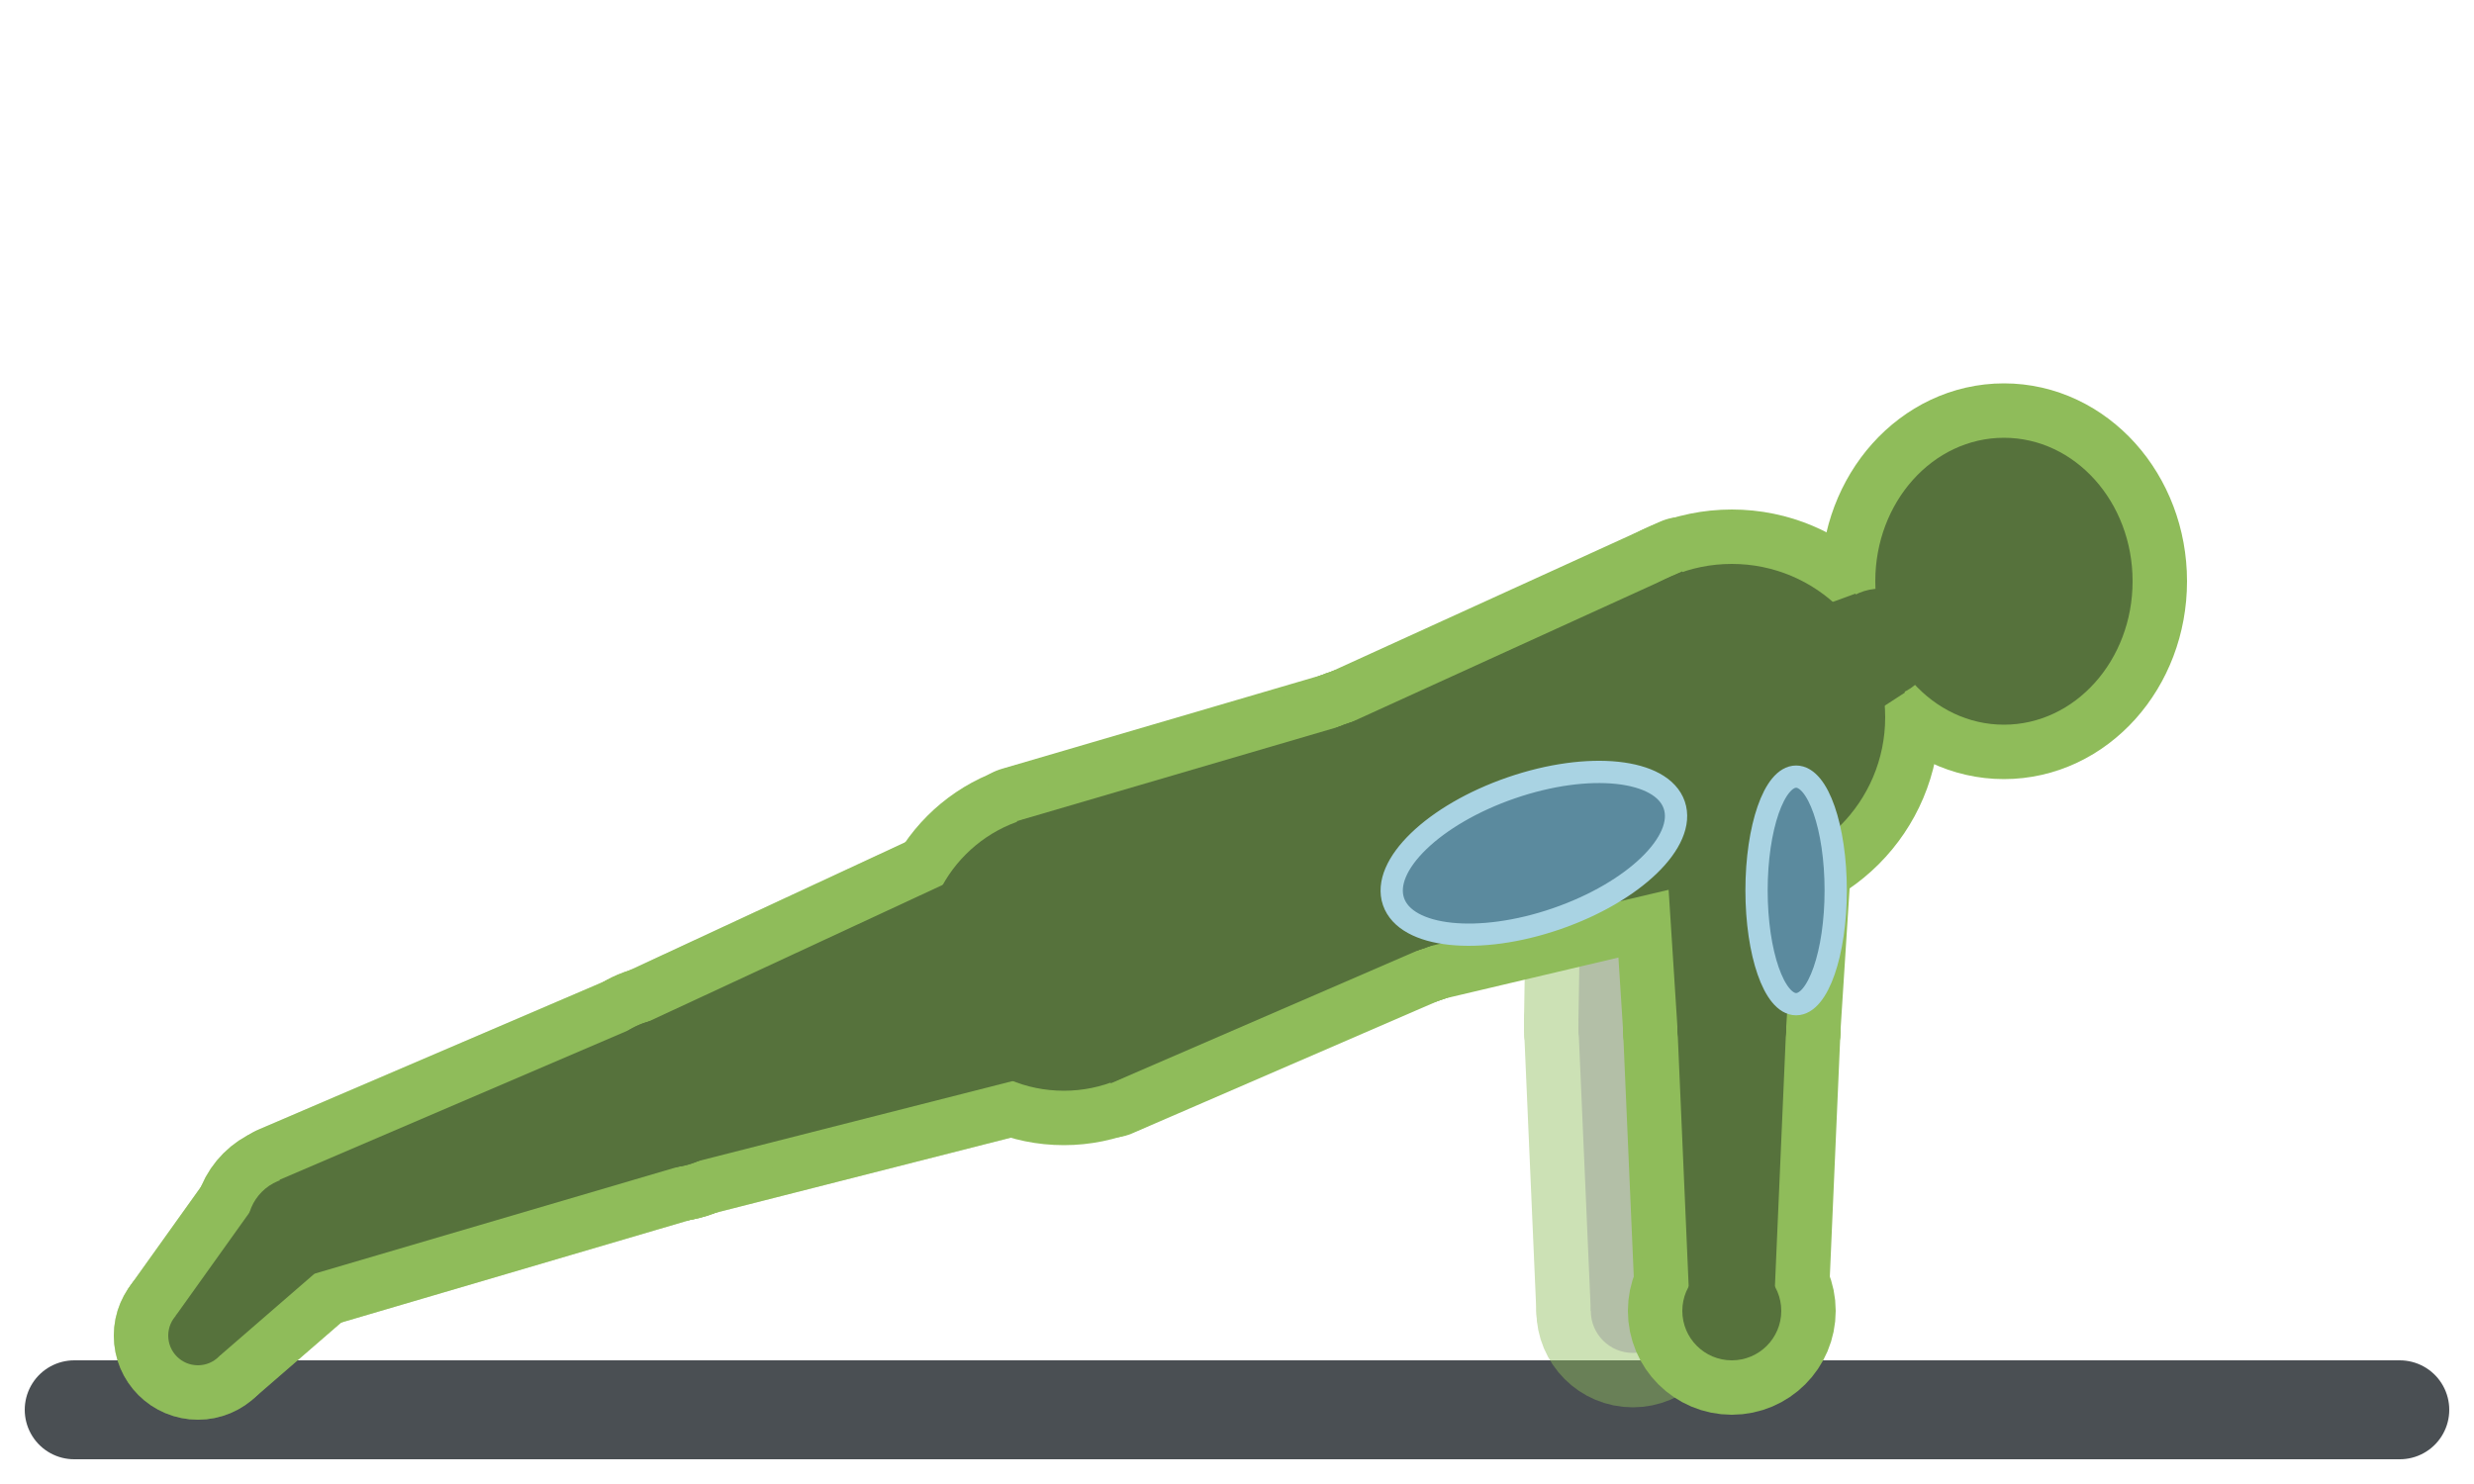
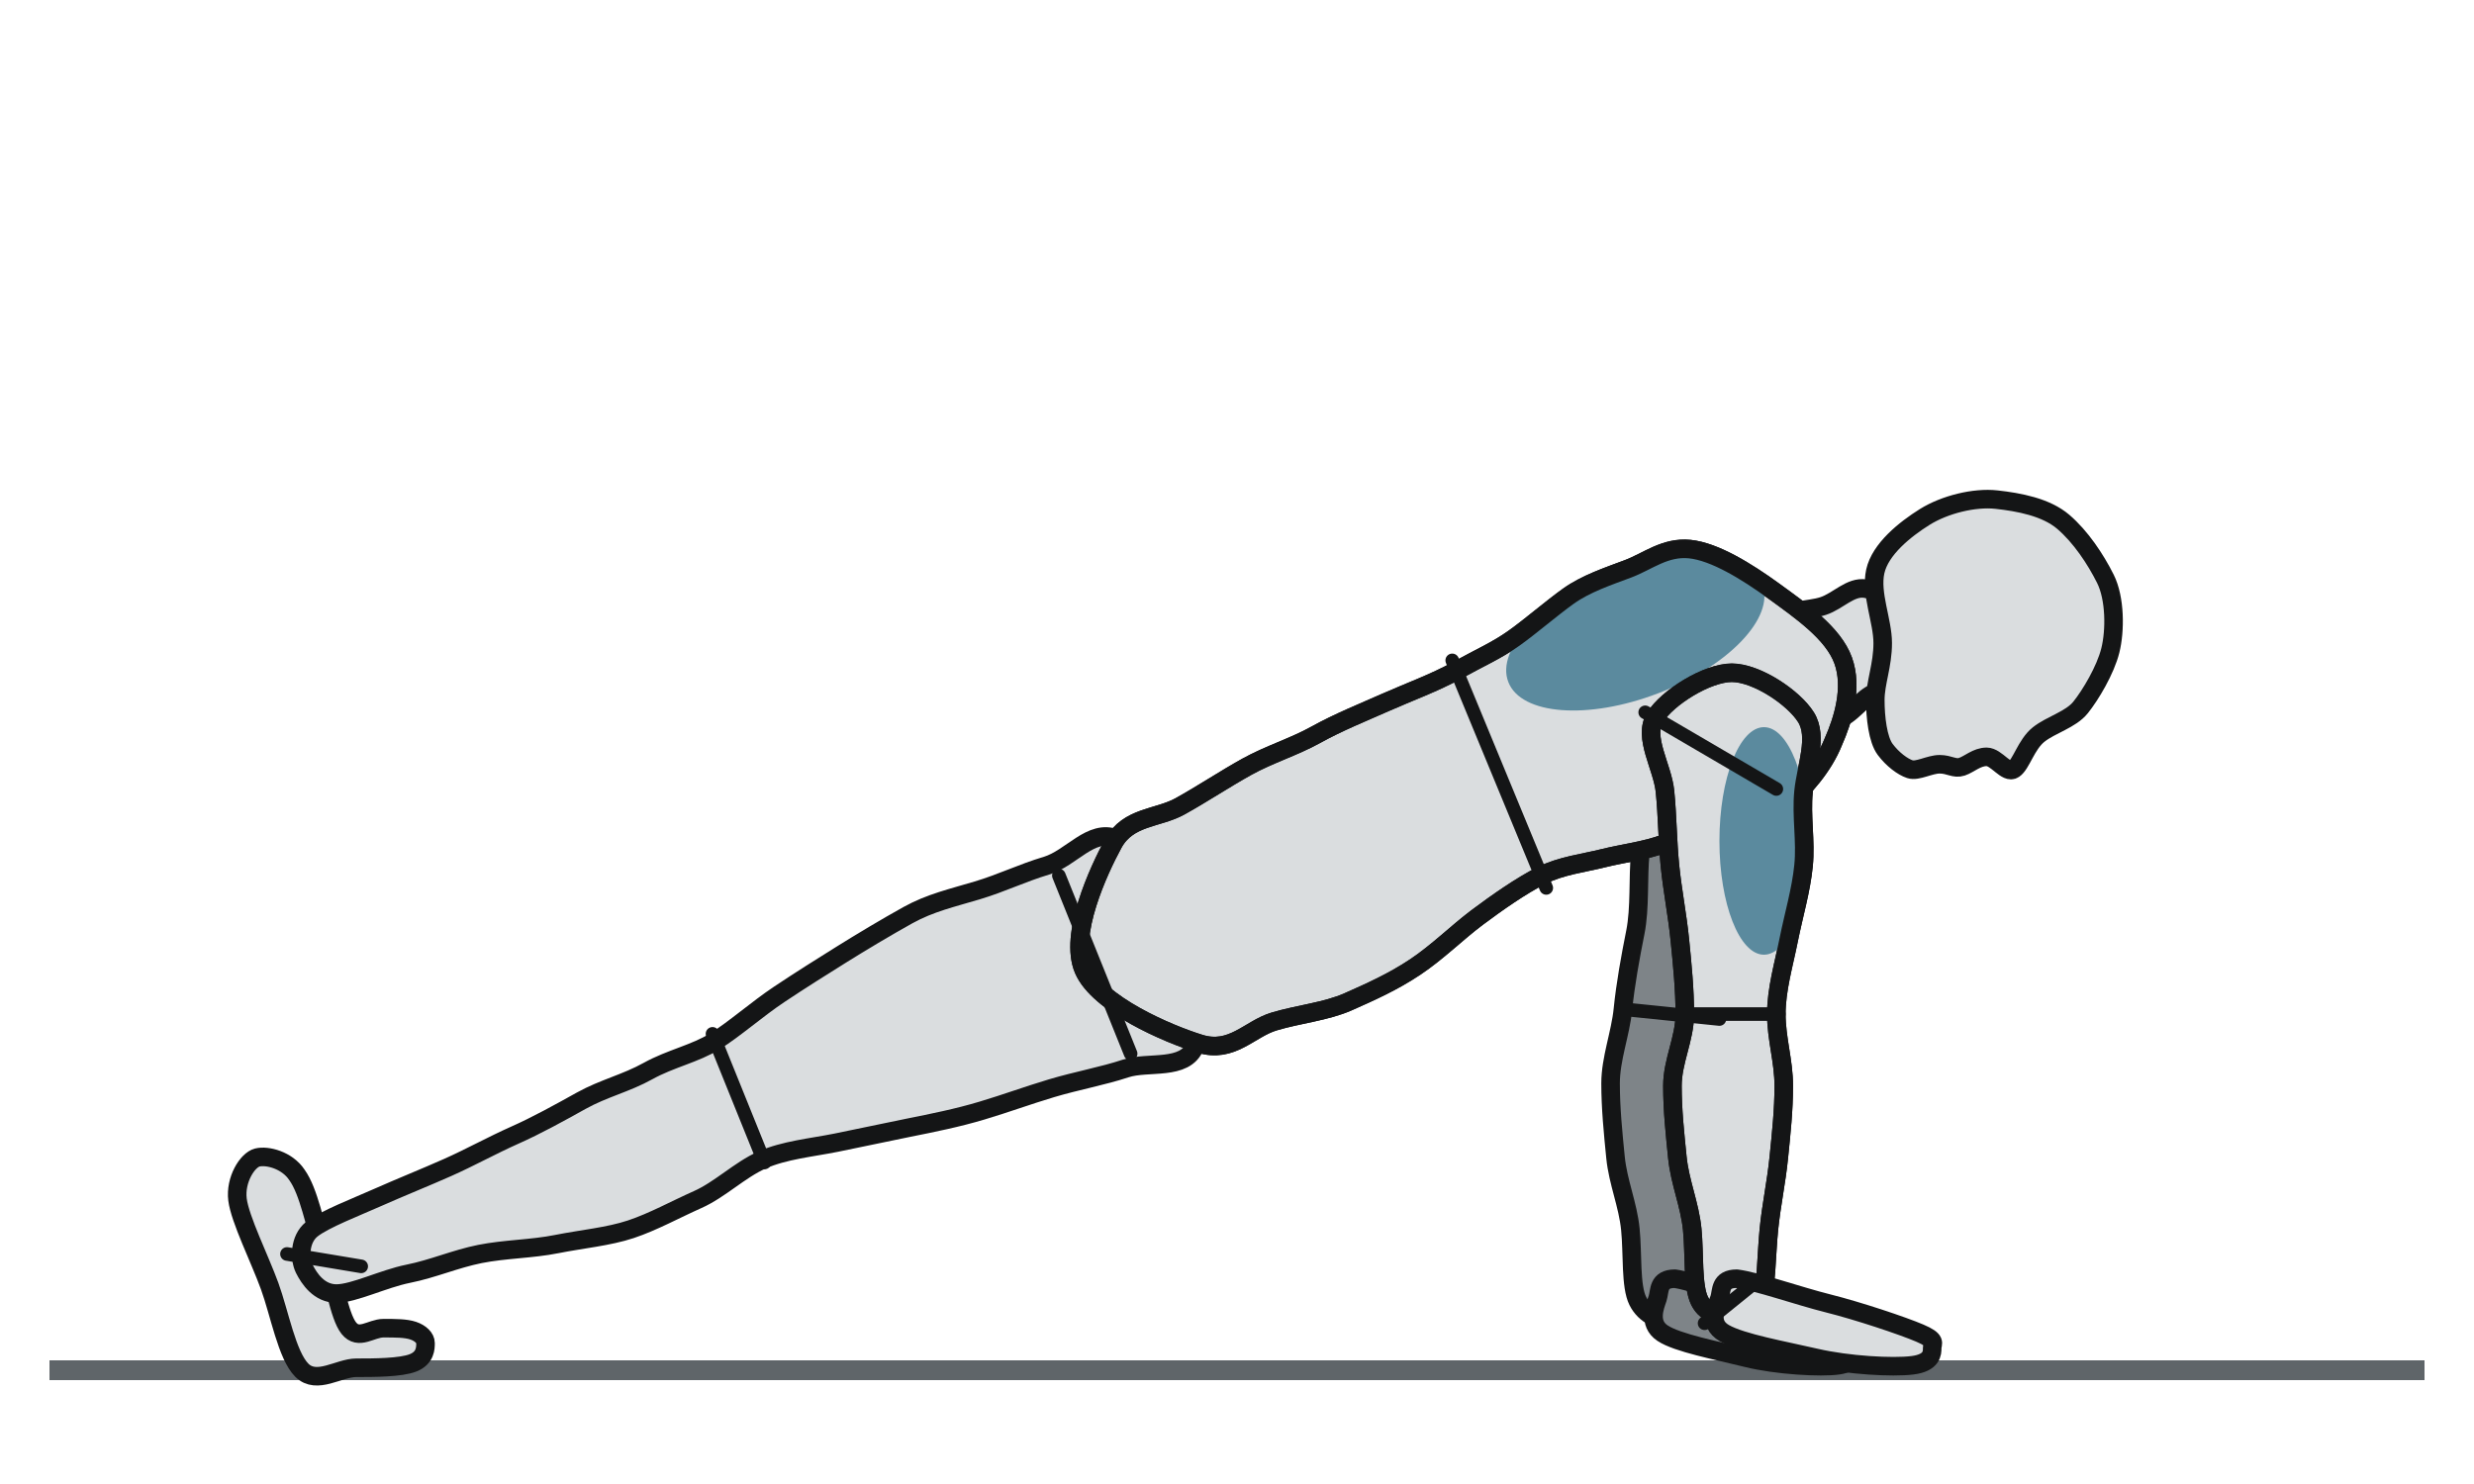
<svg xmlns="http://www.w3.org/2000/svg" viewBox="0 0 100 60" role="img" aria-label="腕立て伏せ 上の姿勢">
-   <line x1="3" y1="57" x2="97" y2="57" stroke="#4A4F53" stroke-width="4" stroke-linecap="round" />
-   <g opacity="0.45">
-     <g>
-       <path d="M41.5 34.2 L26.0 41.4 L28.0 47.0 L44.5 42.8Z" fill="#8FBC5A" stroke="#8FBC5A" stroke-width="4.4" stroke-linejoin="round" />
-       <circle cx="43.0" cy="38.5" r="4.6" fill="#8FBC5A" stroke="#8FBC5A" stroke-width="4.4" stroke-linejoin="round" />
-       <circle cx="27.0" cy="44.2" r="3.0" fill="#8FBC5A" stroke="#8FBC5A" stroke-width="4.4" stroke-linejoin="round" />
-       <path d="M26.0 41.4 L11.3 47.7 L12.7 51.5 L28.0 47.0Z" fill="#8FBC5A" stroke="#8FBC5A" stroke-width="4.4" stroke-linejoin="round" />
-       <circle cx="27.0" cy="44.2" r="3.0" fill="#8FBC5A" stroke="#8FBC5A" stroke-width="4.4" stroke-linejoin="round" />
-       <circle cx="12.0" cy="49.6" r="2.0" fill="#8FBC5A" stroke="#8FBC5A" stroke-width="4.4" stroke-linejoin="round" />
-       <path d="M10.6 48.3 L7.1 53.2 L8.9 54.8 L13.4 50.9Z" fill="#8FBC5A" stroke="#8FBC5A" stroke-width="4.4" stroke-linejoin="round" />
-       <circle cx="12.0" cy="49.6" r="1.9" fill="#8FBC5A" stroke="#8FBC5A" stroke-width="4.4" stroke-linejoin="round" />
-       <circle cx="8.0" cy="54.0" r="1.2" fill="#8FBC5A" stroke="#8FBC5A" stroke-width="4.4" stroke-linejoin="round" />
-       <path d="M64.0 29.3 L63.8 41.3 L68.2 41.7 L70.0 29.7Z" fill="#8FBC5A" stroke="#8FBC5A" stroke-width="4.4" stroke-linejoin="round" />
-       <circle cx="67.0" cy="29.5" r="3.0" fill="#8FBC5A" stroke="#8FBC5A" stroke-width="4.4" stroke-linejoin="round" />
-       <circle cx="66.0" cy="41.5" r="2.2" fill="#8FBC5A" stroke="#8FBC5A" stroke-width="4.4" stroke-linejoin="round" />
-       <path d="M63.8 41.5 L64.3 53.0 L67.7 53.0 L68.2 41.5Z" fill="#8FBC5A" stroke="#8FBC5A" stroke-width="4.4" stroke-linejoin="round" />
-       <circle cx="66.0" cy="41.5" r="2.2" fill="#8FBC5A" stroke="#8FBC5A" stroke-width="4.4" stroke-linejoin="round" />
-       <circle cx="66.0" cy="53.0" r="1.7" fill="#8FBC5A" stroke="#8FBC5A" stroke-width="4.4" stroke-linejoin="round" />
-       <path d="M41.5 34.2 L26.0 41.4 L28.0 47.0 L44.5 42.8Z" fill="#56723C" />
-       <circle cx="43.0" cy="38.5" r="4.6" fill="#56723C" />
-       <circle cx="27.0" cy="44.2" r="3.0" fill="#56723C" />
-       <path d="M26.0 41.4 L11.3 47.7 L12.7 51.5 L28.0 47.0Z" fill="#56723C" />
-       <circle cx="27.0" cy="44.2" r="3.0" fill="#56723C" />
-       <circle cx="12.0" cy="49.6" r="2.0" fill="#56723C" />
-       <path d="M10.6 48.3 L7.1 53.2 L8.9 54.8 L13.4 50.9Z" fill="#56723C" />
-       <circle cx="12.0" cy="49.6" r="1.9" fill="#56723C" />
-       <circle cx="8.0" cy="54.0" r="1.2" fill="#56723C" />
-       <path d="M64.0 29.3 L63.8 41.3 L68.2 41.7 L70.0 29.7Z" fill="#56723C" />
-       <circle cx="67.0" cy="29.5" r="3.0" fill="#56723C" />
-       <circle cx="66.0" cy="41.5" r="2.2" fill="#56723C" />
-       <path d="M63.8 41.5 L64.3 53.0 L67.7 53.0 L68.2 41.5Z" fill="#56723C" />
-       <circle cx="66.0" cy="41.5" r="2.2" fill="#56723C" />
-       <circle cx="66.0" cy="53.0" r="1.7" fill="#56723C" />
+   <defs>
+     <clipPath id="pu17c">
+       <use href="#pu17" />
+     </clipPath>
+     <clipPath id="pu18c">
+       <use href="#pu18" />
+     </clipPath>
+   </defs>
+   <line x1="2" y1="55.4" x2="98" y2="55.4" stroke="#5F6569" stroke-width="0.8" />
+   <g fill="#7E8488" stroke="#141516" stroke-width="0.75" stroke-linejoin="round">
+     <path id="pu11" d="M72.9 29.6C73.3 30.5 72.5 31.6 72.3 32.6S71.9 34.6 71.6 35.6S70.7 37.4 70.4 38.4S69.4 40.2 69.3 41.2S69.6 43.1 69.6 44S69.5 45.9 69.4 46.8S69.1 48.7 69 49.7S68.9 52 68.7 52.6S67.9 53.4 67.5 53.4S66.5 53.2 66.2 52.6S66 50.7 65.9 49.7S65.4 47.8 65.3 46.8S65.1 44.8 65.1 43.8S65.5 41.8 65.6 40.8S65.9 38.7 66.1 37.7S66.2 35.5 66.3 34.5S66.6 32.5 66.7 31.4S66.4 29.1 67 28.4S69.4 27 70.4 27.2S72.6 28.7 72.9 29.6Z" />
+     <path id="pu12" d="M67.7 51.7C68.4 51.8 70.1 52.4 71.2 52.7S74 53.6 74.6 53.9S75.1 54.3 75.1 54.5S75 55.1 74.3 55.2S71.8 55.2 70.6 54.9S67.8 54.3 67.2 53.9S66.9 52.8 67 52.5S67 51.7 67.7 51.7Z" />
+   </g>
+   <g fill="#DADDDF" stroke="#141516" stroke-width="0.75" stroke-linejoin="round">
+     <path id="pu13" d="M77.2 27.2C76.9 27.7 76.1 27.8 75.6 28.1S74.6 29.2 74 29.1S72.2 28.5 71.8 27.9S71.6 25.8 71.9 25.2S73.1 24.7 73.7 24.5S74.8 23.7 75.4 23.8S77 24.4 77.3 25S77.5 26.7 77.2 27.2Z" />
+     <path id="pu14" d="M77.8 20.9C78.6 20.4 79.8 20.1 80.7 20.2S82.7 20.5 83.4 21.1S84.7 22.6 85.1 23.4S85.5 25.5 85.3 26.3S84.5 28.1 84.1 28.6S82.9 29.3 82.4 29.7S81.7 30.9 81.4 31.1S80.7 30.6 80.3 30.6S79.6 30.9 79.3 31S78.8 30.9 78.4 30.9S77.5 31.2 77.2 31.1S76.5 30.7 76.2 30.3S75.8 29 75.8 28.3S76.1 26.9 76.1 26S75.6 24 75.8 23.1S77 21.4 77.8 20.9Z" />
+     <path id="pu15" d="M12 47.5C12.5 48.2 12.7 49.5 13.1 50.6S13.7 53.2 14.1 53.7S15 53.7 15.5 53.7S16.4 53.7 16.7 53.8S17.2 54.1 17.2 54.3S17.2 54.9 16.7 55.1S15.1 55.3 14.4 55.3S12.8 56 12.2 55.4S11.3 53.1 10.9 52S9.7 49.3 9.6 48.5S10 46.9 10.4 46.8S11.6 46.9 12 47.5Z" />
+     <path id="pu16" d="M48.3 42.3C47.9 43.3 46.4 42.9 45.5 43.2S43.5 43.7 42.5 44S40.7 44.6 39.7 44.9S37.7 45.4 36.7 45.6S34.8 46 33.8 46.2S31.7 46.5 30.8 46.9S29.1 48.1 28.2 48.5S26.4 49.4 25.5 49.7S23.5 50.1 22.5 50.3S20.4 50.5 19.4 50.7S17.5 51.3 16.5 51.5S14.3 52.3 13.6 52.3S12.5 51.7 12.3 51.3S12.1 50.1 12.6 49.7S14.4 48.8 15.3 48.4S17.2 47.6 18.1 47.2S19.9 46.3 20.8 45.9S22.6 45 23.5 44.5S25.3 43.8 26.2 43.3S28.1 42.6 28.9 42.1S30.6 40.8 31.5 40.2S33.2 39.1 34 38.6S35.8 37.5 36.7 37S38.5 36.3 39.5 36S41.3 35.3 42.3 35S44.1 33.5 45.1 33.9S47.8 36 48.4 37.4S48.8 41.3 48.3 42.3Z" />
+     <path id="pu17" d="M74.1 30C73.7 31 72.9 31.9 72.2 32.5S70.6 33 69.7 33.2S68.1 33.8 67.3 34.1S65.6 34.5 64.8 34.7S63.1 35 62.3 35.4S60.5 36.5 59.7 37.1S58.1 38.5 57.2 39.1S55.4 40.1 54.5 40.5S52.5 41 51.5 41.3S49.8 42.6 48.5 42.2S44.4 40.6 43.8 39.2S44.4 35.2 45 34.1S46.8 33.1 47.7 32.6S49.5 31.5 50.4 31S52.3 30.2 53.2 29.7S55.1 28.8 56 28.4S58 27.6 58.9 27.1S60.5 26.3 61.2 25.8S62.7 24.6 63.4 24.1S65 23.3 65.8 23S67.3 22.1 68.3 22.2S70.6 23.1 71.7 23.9S74.1 25.6 74.5 26.7S74.5 29.1 74.1 30Z" />
+   </g>
+   <g fill="#5B8A9E">
+     <g clip-path="url(#pu17c)">
+       <ellipse cx="66.1" cy="25.6" rx="5.5" ry="2.6" transform="rotate(159 66.1 25.6)" />
    </g>
  </g>
-   <g>
-     <path d="M44.9 43.8 L57.6 38.3 L54.4 29.3 L41.1 33.2Z" fill="#8FBC5A" stroke="#8FBC5A" stroke-width="4.4" stroke-linejoin="round" />
-     <circle cx="43.0" cy="38.5" r="5.6" fill="#8FBC5A" stroke="#8FBC5A" stroke-width="4.4" stroke-linejoin="round" />
-     <circle cx="56.0" cy="33.8" r="4.8" fill="#8FBC5A" stroke="#8FBC5A" stroke-width="4.4" stroke-linejoin="round" />
-     <path d="M57.6 38.3 L72.0 34.9 L68.0 23.1 L54.4 29.3Z" fill="#8FBC5A" stroke="#8FBC5A" stroke-width="4.4" stroke-linejoin="round" />
-     <circle cx="56.0" cy="33.8" r="4.8" fill="#8FBC5A" stroke="#8FBC5A" stroke-width="4.4" stroke-linejoin="round" />
-     <circle cx="70.0" cy="29.0" r="6.2" fill="#8FBC5A" stroke="#8FBC5A" stroke-width="4.4" stroke-linejoin="round" />
-     <path d="M75.0 24.0 L68.7 26.3 L71.3 31.7 L77.0 28.0Z" fill="#8FBC5A" stroke="#8FBC5A" stroke-width="4.4" stroke-linejoin="round" />
-     <circle cx="76.0" cy="26.0" r="2.2" fill="#8FBC5A" stroke="#8FBC5A" stroke-width="4.4" stroke-linejoin="round" />
-     <circle cx="70.0" cy="29.0" r="3.0" fill="#8FBC5A" stroke="#8FBC5A" stroke-width="4.4" stroke-linejoin="round" />
-     <ellipse cx="81" cy="23.5" rx="5.2" ry="5.8" transform="rotate(0 81 23.5)" fill="#8FBC5A" stroke="#8FBC5A" stroke-width="4.4" stroke-linejoin="round" />
-     <path d="M41.5 34.2 L26.0 41.4 L28.0 47.0 L44.5 42.8Z" fill="#8FBC5A" stroke="#8FBC5A" stroke-width="4.4" stroke-linejoin="round" />
-     <circle cx="43.0" cy="38.5" r="4.6" fill="#8FBC5A" stroke="#8FBC5A" stroke-width="4.4" stroke-linejoin="round" />
-     <circle cx="27.0" cy="44.2" r="3.0" fill="#8FBC5A" stroke="#8FBC5A" stroke-width="4.4" stroke-linejoin="round" />
-     <path d="M26.0 41.4 L11.3 47.7 L12.7 51.5 L28.0 47.0Z" fill="#8FBC5A" stroke="#8FBC5A" stroke-width="4.4" stroke-linejoin="round" />
-     <circle cx="27.0" cy="44.2" r="3.0" fill="#8FBC5A" stroke="#8FBC5A" stroke-width="4.4" stroke-linejoin="round" />
-     <circle cx="12.0" cy="49.6" r="2.0" fill="#8FBC5A" stroke="#8FBC5A" stroke-width="4.4" stroke-linejoin="round" />
-     <path d="M10.6 48.3 L7.1 53.2 L8.9 54.8 L13.4 50.9Z" fill="#8FBC5A" stroke="#8FBC5A" stroke-width="4.4" stroke-linejoin="round" />
-     <circle cx="12.0" cy="49.6" r="1.9" fill="#8FBC5A" stroke="#8FBC5A" stroke-width="4.4" stroke-linejoin="round" />
-     <circle cx="8.0" cy="54.0" r="1.2" fill="#8FBC5A" stroke="#8FBC5A" stroke-width="4.4" stroke-linejoin="round" />
-     <path d="M67.0 29.0 L67.8 41.5 L72.2 41.5 L73.0 29.0Z" fill="#8FBC5A" stroke="#8FBC5A" stroke-width="4.4" stroke-linejoin="round" />
-     <circle cx="70.0" cy="29.0" r="3.0" fill="#8FBC5A" stroke="#8FBC5A" stroke-width="4.4" stroke-linejoin="round" />
-     <circle cx="70.0" cy="41.5" r="2.2" fill="#8FBC5A" stroke="#8FBC5A" stroke-width="4.4" stroke-linejoin="round" />
-     <path d="M67.8 41.5 L68.3 53.0 L71.7 53.0 L72.2 41.5Z" fill="#8FBC5A" stroke="#8FBC5A" stroke-width="4.4" stroke-linejoin="round" />
-     <circle cx="70.0" cy="41.5" r="2.2" fill="#8FBC5A" stroke="#8FBC5A" stroke-width="4.4" stroke-linejoin="round" />
-     <circle cx="70.0" cy="53.0" r="1.7" fill="#8FBC5A" stroke="#8FBC5A" stroke-width="4.4" stroke-linejoin="round" />
-     <circle cx="70.0" cy="53.0" r="2.0" fill="#8FBC5A" stroke="#8FBC5A" stroke-width="4.4" stroke-linejoin="round" />
-     <path d="M44.9 43.8 L57.6 38.3 L54.4 29.3 L41.1 33.2Z" fill="#56723C" />
-     <circle cx="43.0" cy="38.5" r="5.6" fill="#56723C" />
-     <circle cx="56.0" cy="33.8" r="4.8" fill="#56723C" />
-     <path d="M57.6 38.3 L72.0 34.9 L68.0 23.1 L54.4 29.3Z" fill="#56723C" />
-     <circle cx="56.0" cy="33.8" r="4.8" fill="#56723C" />
-     <circle cx="70.0" cy="29.0" r="6.2" fill="#56723C" />
-     <path d="M75.0 24.0 L68.7 26.3 L71.3 31.7 L77.0 28.0Z" fill="#56723C" />
-     <circle cx="76.0" cy="26.0" r="2.2" fill="#56723C" />
-     <circle cx="70.0" cy="29.0" r="3.0" fill="#56723C" />
-     <ellipse cx="81" cy="23.5" rx="5.2" ry="5.8" transform="rotate(0 81 23.5)" fill="#56723C" />
-     <path d="M41.5 34.2 L26.0 41.4 L28.0 47.0 L44.5 42.8Z" fill="#56723C" />
-     <circle cx="43.0" cy="38.5" r="4.6" fill="#56723C" />
-     <circle cx="27.0" cy="44.2" r="3.0" fill="#56723C" />
-     <path d="M26.0 41.4 L11.3 47.7 L12.7 51.5 L28.0 47.0Z" fill="#56723C" />
-     <circle cx="27.0" cy="44.2" r="3.0" fill="#56723C" />
-     <circle cx="12.0" cy="49.6" r="2.0" fill="#56723C" />
-     <path d="M10.6 48.3 L7.1 53.2 L8.9 54.8 L13.4 50.9Z" fill="#56723C" />
-     <circle cx="12.0" cy="49.6" r="1.9" fill="#56723C" />
-     <circle cx="8.0" cy="54.0" r="1.2" fill="#56723C" />
-     <path d="M67.0 29.0 L67.8 41.5 L72.2 41.5 L73.0 29.0Z" fill="#56723C" />
-     <circle cx="70.0" cy="29.0" r="3.0" fill="#56723C" />
-     <circle cx="70.0" cy="41.5" r="2.2" fill="#56723C" />
-     <path d="M67.8 41.5 L68.3 53.0 L71.7 53.0 L72.2 41.5Z" fill="#56723C" />
-     <circle cx="70.0" cy="41.5" r="2.2" fill="#56723C" />
-     <circle cx="70.0" cy="53.0" r="1.7" fill="#56723C" />
-     <circle cx="70.0" cy="53.0" r="2.0" fill="#56723C" />
+   <g fill="none" stroke="#141516" stroke-width="0.75">
+     <use href="#pu17" />
  </g>
-   <g>
-     <ellipse cx="62" cy="34.5" rx="6" ry="2.8" transform="rotate(-19 62 34.5)" fill="#5B8A9E" stroke="#A9D3E3" stroke-width="0.9" />
-     <ellipse cx="72.6" cy="36" rx="1.6" ry="4.6" transform="rotate(0 72.6 36)" fill="#5B8A9E" stroke="#A9D3E3" stroke-width="0.9" />
+   <g fill="#DADDDF" stroke="#141516" stroke-width="0.75" stroke-linejoin="round">
+     <path id="pu18" d="M73 29C73.5 29.8 73 31 72.9 32S73 34 72.9 35S72.5 37 72.3 38S71.8 40 71.8 41S72.1 42.9 72.1 43.9S72 45.8 71.9 46.8S71.6 48.7 71.5 49.7S71.4 52 71.2 52.6S70.4 53.2 70 53.2S69 53.2 68.7 52.6S68.5 50.7 68.4 49.7S67.9 47.8 67.8 46.8S67.6 44.9 67.6 43.9S68.1 42 68.1 41S68 39 67.9 38S67.6 36 67.5 35S67.4 33 67.3 32S66.4 29.8 66.9 29S69 27.2 70 27.2S72.5 28.2 73 29Z" />
+   </g>
+   <g fill="#5B8A9E">
+     <g clip-path="url(#pu18c)">
+       <ellipse cx="71.3" cy="34.0" rx="4.6" ry="1.8" transform="rotate(90 71.3 34.0)" />
+     </g>
+   </g>
+   <g fill="none" stroke="#141516" stroke-width="0.75">
+     <use href="#pu18" />
+   </g>
+   <g fill="#DADDDF" stroke="#141516" stroke-width="0.75" stroke-linejoin="round">
+     <path id="pu19" d="M70.2 51.7C71 51.8 72.7 52.4 73.9 52.7S76.9 53.6 77.6 53.9S78.1 54.3 78.1 54.5S78.1 55.1 77.3 55.2S74.7 55.2 73.4 54.9S70.4 54.3 69.7 53.9S69.4 52.8 69.5 52.5S69.5 51.7 70.2 51.7Z" />
+   </g>
+   <g stroke="#141516" stroke-width="0.55" stroke-linecap="round">
+     <line x1="69.5" y1="41.2" x2="65.6" y2="40.8" />
+   </g>
+   <g stroke="#141516" stroke-width="0.55" stroke-linecap="round">
+     <line x1="62.5" y1="35.9" x2="58.7" y2="26.7" />
+     <line x1="45.7" y1="42.6" x2="42.8" y2="35.4" />
+     <line x1="30.9" y1="47.0" x2="28.8" y2="41.8" />
+     <line x1="14.6" y1="51.2" x2="11.6" y2="50.7" />
+     <line x1="71.8" y1="31.9" x2="66.5" y2="28.8" />
+     <line x1="71.9" y1="41.0" x2="68.1" y2="41.0" />
+     <line x1="71.0" y1="51.8" x2="68.9" y2="53.5" />
  </g>
</svg>
